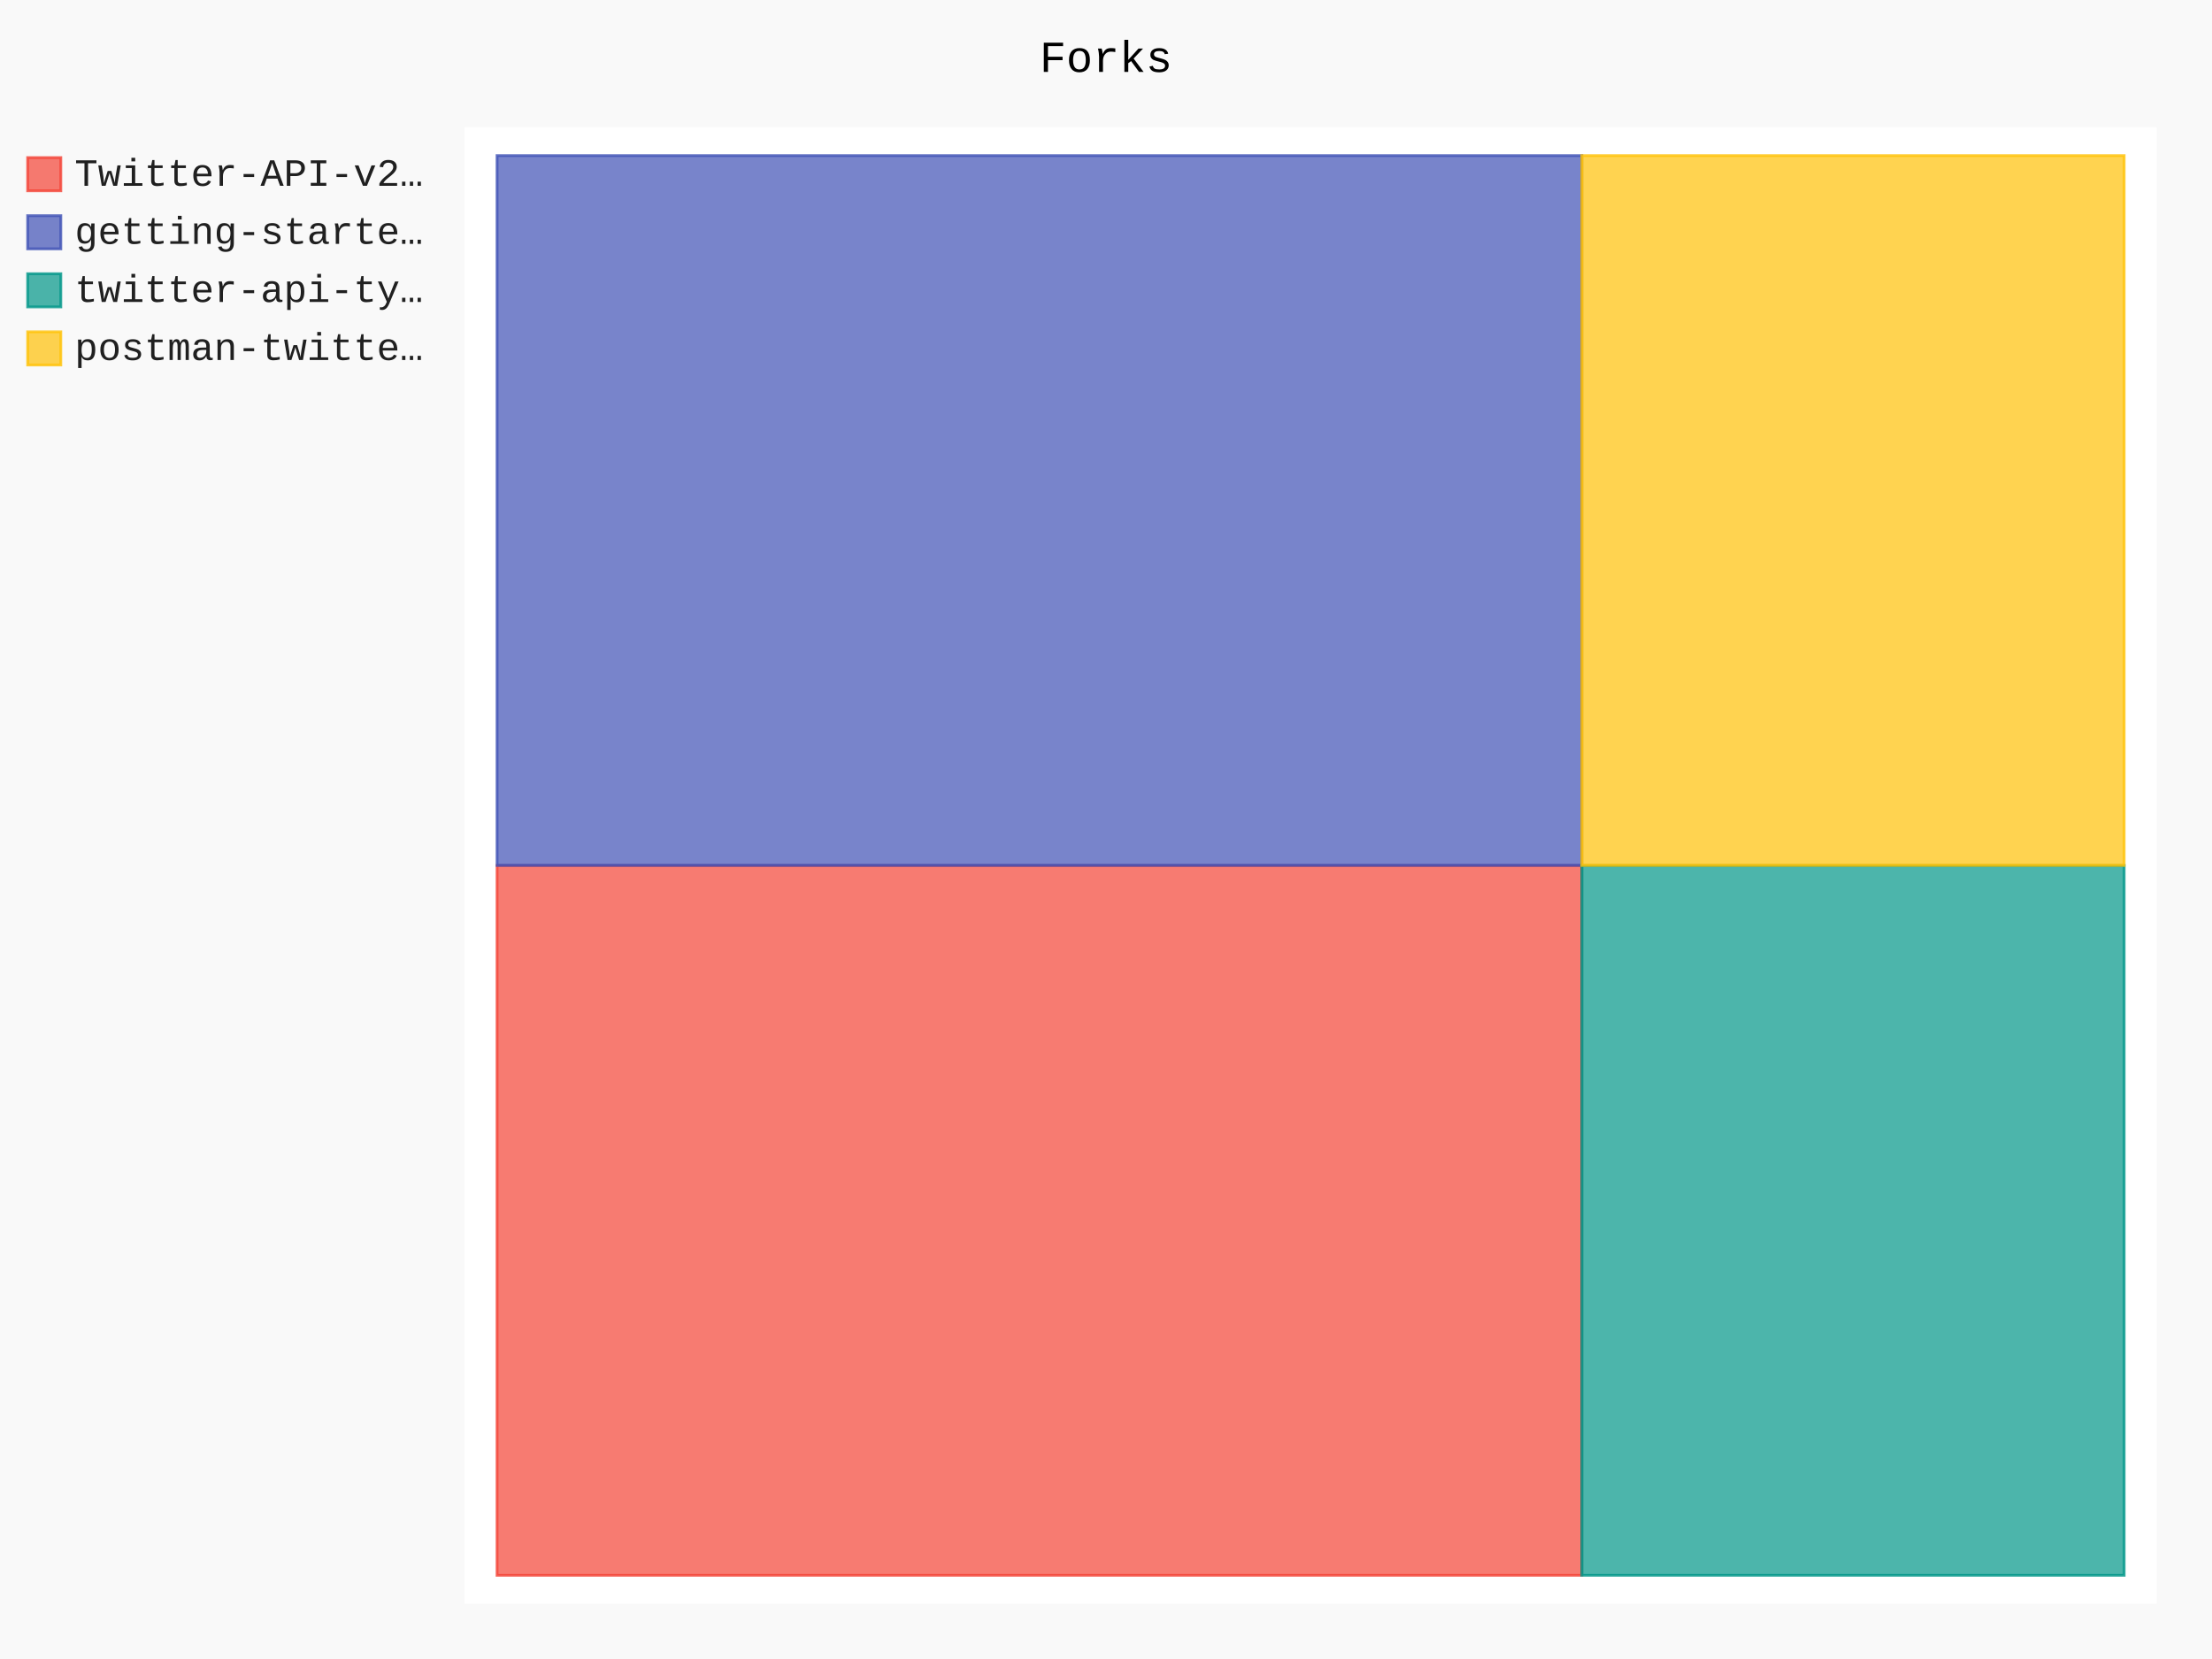
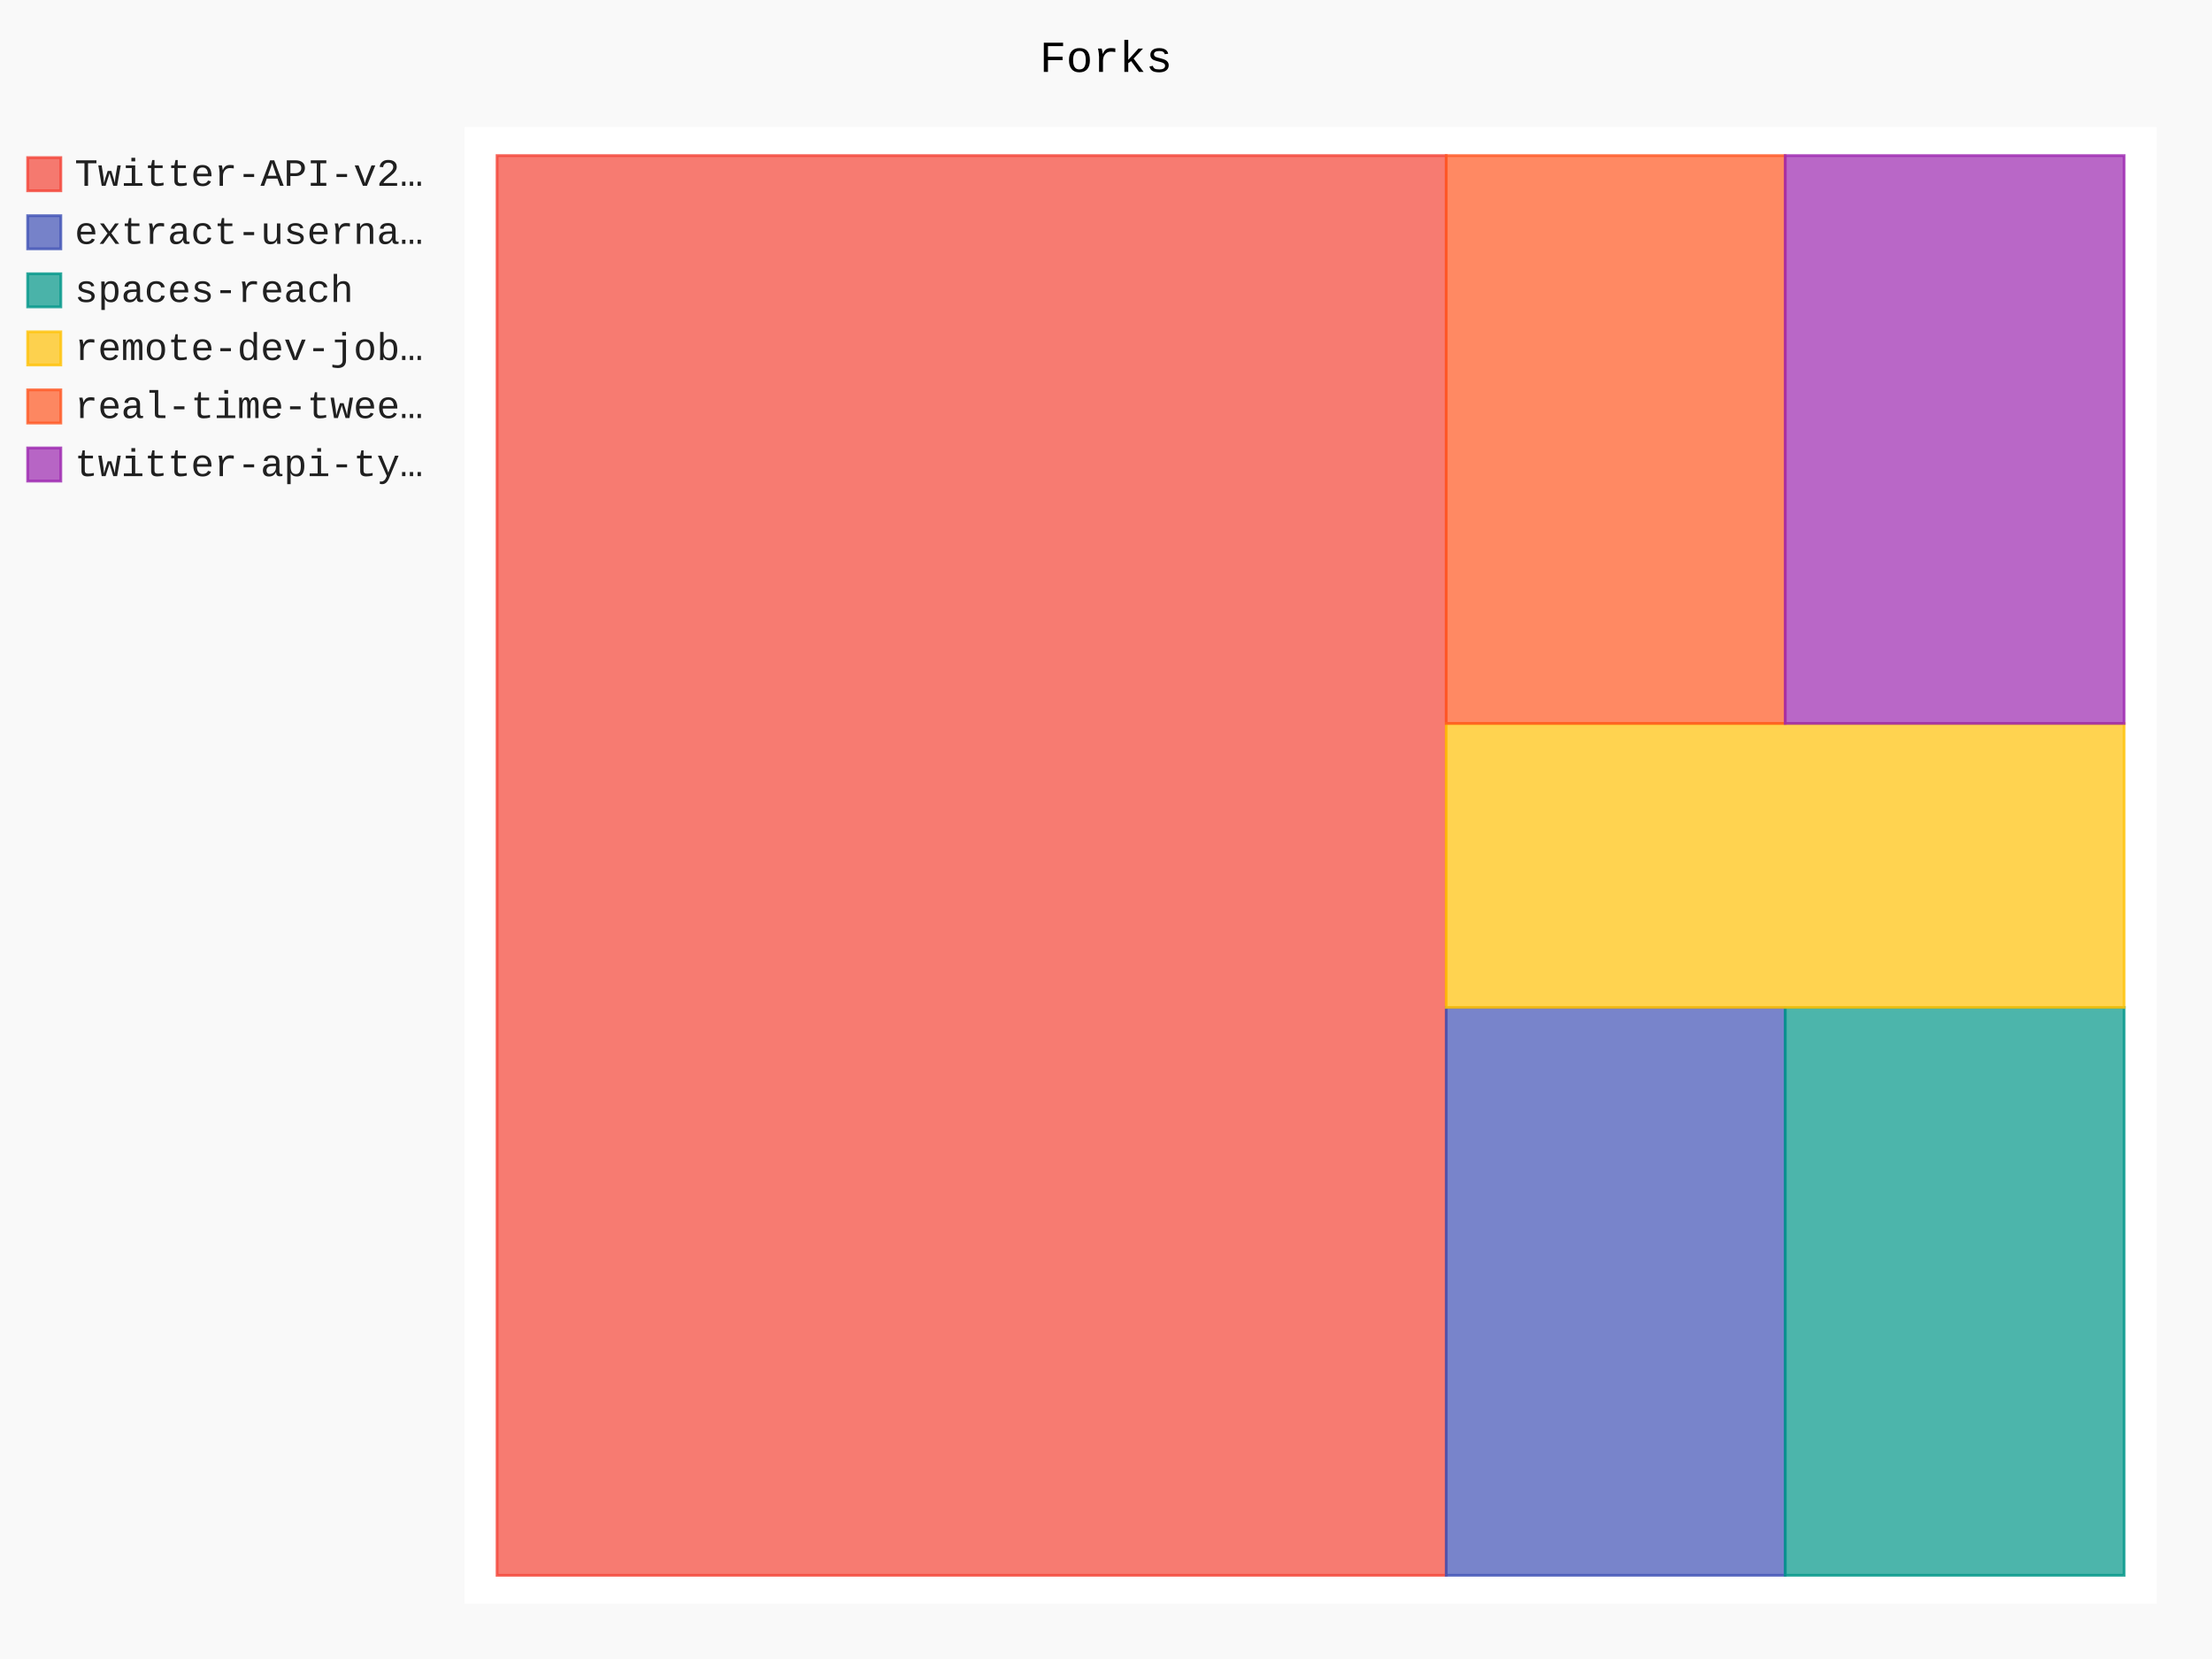
- <svg xmlns="http://www.w3.org/2000/svg" id="chart-17206df6-a477-4d55-b223-f47551fb74d2" class="pygal-chart" viewBox="0 0 800 600">
+ <svg xmlns="http://www.w3.org/2000/svg" id="chart-169dbebc-e011-43c5-95ac-f50e030b0c2a" class="pygal-chart" viewBox="0 0 800 600">
  <defs>
-     <style type="text/css">#chart-17206df6-a477-4d55-b223-f47551fb74d2{-webkit-user-select:none;-webkit-font-smoothing:antialiased;font-family:Consolas,"Liberation Mono",Menlo,Courier,monospace}#chart-17206df6-a477-4d55-b223-f47551fb74d2 .title{font-family:Consolas,"Liberation Mono",Menlo,Courier,monospace;font-size:16px}#chart-17206df6-a477-4d55-b223-f47551fb74d2 .legends .legend text{font-family:Consolas,"Liberation Mono",Menlo,Courier,monospace;font-size:14px}#chart-17206df6-a477-4d55-b223-f47551fb74d2 .axis text{font-family:Consolas,"Liberation Mono",Menlo,Courier,monospace;font-size:10px}#chart-17206df6-a477-4d55-b223-f47551fb74d2 .axis text.major{font-family:Consolas,"Liberation Mono",Menlo,Courier,monospace;font-size:10px}#chart-17206df6-a477-4d55-b223-f47551fb74d2 .text-overlay text.value{font-family:Consolas,"Liberation Mono",Menlo,Courier,monospace;font-size:16px}#chart-17206df6-a477-4d55-b223-f47551fb74d2 .text-overlay text.label{font-family:Consolas,"Liberation Mono",Menlo,Courier,monospace;font-size:10px}#chart-17206df6-a477-4d55-b223-f47551fb74d2 .tooltip{font-family:Consolas,"Liberation Mono",Menlo,Courier,monospace;font-size:14px}#chart-17206df6-a477-4d55-b223-f47551fb74d2 text.no_data{font-family:Consolas,"Liberation Mono",Menlo,Courier,monospace;font-size:64px}
- #chart-17206df6-a477-4d55-b223-f47551fb74d2{background-color:rgba(249,249,249,1)}#chart-17206df6-a477-4d55-b223-f47551fb74d2 path,#chart-17206df6-a477-4d55-b223-f47551fb74d2 line,#chart-17206df6-a477-4d55-b223-f47551fb74d2 rect,#chart-17206df6-a477-4d55-b223-f47551fb74d2 circle{-webkit-transition:150ms;-moz-transition:150ms;transition:150ms}#chart-17206df6-a477-4d55-b223-f47551fb74d2 .graph &gt; .background{fill:rgba(249,249,249,1)}#chart-17206df6-a477-4d55-b223-f47551fb74d2 .plot &gt; .background{fill:rgba(255,255,255,1)}#chart-17206df6-a477-4d55-b223-f47551fb74d2 .graph{fill:rgba(0,0,0,.87)}#chart-17206df6-a477-4d55-b223-f47551fb74d2 text.no_data{fill:rgba(0,0,0,1)}#chart-17206df6-a477-4d55-b223-f47551fb74d2 .title{fill:rgba(0,0,0,1)}#chart-17206df6-a477-4d55-b223-f47551fb74d2 .legends .legend text{fill:rgba(0,0,0,.87)}#chart-17206df6-a477-4d55-b223-f47551fb74d2 .legends .legend:hover text{fill:rgba(0,0,0,1)}#chart-17206df6-a477-4d55-b223-f47551fb74d2 .axis .line{stroke:rgba(0,0,0,1)}#chart-17206df6-a477-4d55-b223-f47551fb74d2 .axis .guide.line{stroke:rgba(0,0,0,.54)}#chart-17206df6-a477-4d55-b223-f47551fb74d2 .axis .major.line{stroke:rgba(0,0,0,.87)}#chart-17206df6-a477-4d55-b223-f47551fb74d2 .axis text.major{fill:rgba(0,0,0,1)}#chart-17206df6-a477-4d55-b223-f47551fb74d2 .axis.y .guides:hover .guide.line,#chart-17206df6-a477-4d55-b223-f47551fb74d2 .line-graph .axis.x .guides:hover .guide.line,#chart-17206df6-a477-4d55-b223-f47551fb74d2 .stackedline-graph .axis.x .guides:hover .guide.line,#chart-17206df6-a477-4d55-b223-f47551fb74d2 .xy-graph .axis.x .guides:hover .guide.line{stroke:rgba(0,0,0,1)}#chart-17206df6-a477-4d55-b223-f47551fb74d2 .axis .guides:hover text{fill:rgba(0,0,0,1)}#chart-17206df6-a477-4d55-b223-f47551fb74d2 .reactive{fill-opacity:.7;stroke-opacity:.8;stroke-width:1}#chart-17206df6-a477-4d55-b223-f47551fb74d2 .ci{stroke:rgba(0,0,0,.87)}#chart-17206df6-a477-4d55-b223-f47551fb74d2 .reactive.active,#chart-17206df6-a477-4d55-b223-f47551fb74d2 .active .reactive{fill-opacity:.8;stroke-opacity:.9;stroke-width:4}#chart-17206df6-a477-4d55-b223-f47551fb74d2 .ci .reactive.active{stroke-width:1.5}#chart-17206df6-a477-4d55-b223-f47551fb74d2 .series text{fill:rgba(0,0,0,1)}#chart-17206df6-a477-4d55-b223-f47551fb74d2 .tooltip rect{fill:rgba(255,255,255,1);stroke:rgba(0,0,0,1);-webkit-transition:opacity 150ms;-moz-transition:opacity 150ms;transition:opacity 150ms}#chart-17206df6-a477-4d55-b223-f47551fb74d2 .tooltip .label{fill:rgba(0,0,0,.87)}#chart-17206df6-a477-4d55-b223-f47551fb74d2 .tooltip .label{fill:rgba(0,0,0,.87)}#chart-17206df6-a477-4d55-b223-f47551fb74d2 .tooltip .legend{font-size:.8em;fill:rgba(0,0,0,.54)}#chart-17206df6-a477-4d55-b223-f47551fb74d2 .tooltip .x_label{font-size:.6em;fill:rgba(0,0,0,1)}#chart-17206df6-a477-4d55-b223-f47551fb74d2 .tooltip .xlink{font-size:.5em;text-decoration:underline}#chart-17206df6-a477-4d55-b223-f47551fb74d2 .tooltip .value{font-size:1.5em}#chart-17206df6-a477-4d55-b223-f47551fb74d2 .bound{font-size:.5em}#chart-17206df6-a477-4d55-b223-f47551fb74d2 .max-value{font-size:.75em;fill:rgba(0,0,0,.54)}#chart-17206df6-a477-4d55-b223-f47551fb74d2 .map-element{fill:rgba(255,255,255,1);stroke:rgba(0,0,0,.54) !important}#chart-17206df6-a477-4d55-b223-f47551fb74d2 .map-element .reactive{fill-opacity:inherit;stroke-opacity:inherit}#chart-17206df6-a477-4d55-b223-f47551fb74d2 .color-0,#chart-17206df6-a477-4d55-b223-f47551fb74d2 .color-0 a:visited{stroke:#F44336;fill:#F44336}#chart-17206df6-a477-4d55-b223-f47551fb74d2 .color-1,#chart-17206df6-a477-4d55-b223-f47551fb74d2 .color-1 a:visited{stroke:#3F51B5;fill:#3F51B5}#chart-17206df6-a477-4d55-b223-f47551fb74d2 .color-2,#chart-17206df6-a477-4d55-b223-f47551fb74d2 .color-2 a:visited{stroke:#009688;fill:#009688}#chart-17206df6-a477-4d55-b223-f47551fb74d2 .color-3,#chart-17206df6-a477-4d55-b223-f47551fb74d2 .color-3 a:visited{stroke:#FFC107;fill:#FFC107}#chart-17206df6-a477-4d55-b223-f47551fb74d2 .text-overlay .color-0 text{fill:black}#chart-17206df6-a477-4d55-b223-f47551fb74d2 .text-overlay .color-1 text{fill:black}#chart-17206df6-a477-4d55-b223-f47551fb74d2 .text-overlay .color-2 text{fill:black}#chart-17206df6-a477-4d55-b223-f47551fb74d2 .text-overlay .color-3 text{fill:black}
- #chart-17206df6-a477-4d55-b223-f47551fb74d2 text.no_data{text-anchor:middle}#chart-17206df6-a477-4d55-b223-f47551fb74d2 .guide.line{fill:none}#chart-17206df6-a477-4d55-b223-f47551fb74d2 .centered{text-anchor:middle}#chart-17206df6-a477-4d55-b223-f47551fb74d2 .title{text-anchor:middle}#chart-17206df6-a477-4d55-b223-f47551fb74d2 .legends .legend text{fill-opacity:1}#chart-17206df6-a477-4d55-b223-f47551fb74d2 .axis.x text{text-anchor:middle}#chart-17206df6-a477-4d55-b223-f47551fb74d2 .axis.x:not(.web) text[transform]{text-anchor:start}#chart-17206df6-a477-4d55-b223-f47551fb74d2 .axis.x:not(.web) text[transform].backwards{text-anchor:end}#chart-17206df6-a477-4d55-b223-f47551fb74d2 .axis.y text{text-anchor:end}#chart-17206df6-a477-4d55-b223-f47551fb74d2 .axis.y text[transform].backwards{text-anchor:start}#chart-17206df6-a477-4d55-b223-f47551fb74d2 .axis.y2 text{text-anchor:start}#chart-17206df6-a477-4d55-b223-f47551fb74d2 .axis.y2 text[transform].backwards{text-anchor:end}#chart-17206df6-a477-4d55-b223-f47551fb74d2 .axis .guide.line{stroke-dasharray:4,4;stroke:black}#chart-17206df6-a477-4d55-b223-f47551fb74d2 .axis .major.guide.line{stroke-dasharray:6,6;stroke:black}#chart-17206df6-a477-4d55-b223-f47551fb74d2 .horizontal .axis.y .guide.line,#chart-17206df6-a477-4d55-b223-f47551fb74d2 .horizontal .axis.y2 .guide.line,#chart-17206df6-a477-4d55-b223-f47551fb74d2 .vertical .axis.x .guide.line{opacity:0}#chart-17206df6-a477-4d55-b223-f47551fb74d2 .horizontal .axis.always_show .guide.line,#chart-17206df6-a477-4d55-b223-f47551fb74d2 .vertical .axis.always_show .guide.line{opacity:1 !important}#chart-17206df6-a477-4d55-b223-f47551fb74d2 .axis.y .guides:hover .guide.line,#chart-17206df6-a477-4d55-b223-f47551fb74d2 .axis.y2 .guides:hover .guide.line,#chart-17206df6-a477-4d55-b223-f47551fb74d2 .axis.x .guides:hover .guide.line{opacity:1}#chart-17206df6-a477-4d55-b223-f47551fb74d2 .axis .guides:hover text{opacity:1}#chart-17206df6-a477-4d55-b223-f47551fb74d2 .nofill{fill:none}#chart-17206df6-a477-4d55-b223-f47551fb74d2 .subtle-fill{fill-opacity:.2}#chart-17206df6-a477-4d55-b223-f47551fb74d2 .dot{stroke-width:1px;fill-opacity:1;stroke-opacity:1}#chart-17206df6-a477-4d55-b223-f47551fb74d2 .dot.active{stroke-width:5px}#chart-17206df6-a477-4d55-b223-f47551fb74d2 .dot.negative{fill:transparent}#chart-17206df6-a477-4d55-b223-f47551fb74d2 text,#chart-17206df6-a477-4d55-b223-f47551fb74d2 tspan{stroke:none !important}#chart-17206df6-a477-4d55-b223-f47551fb74d2 .series text.active{opacity:1}#chart-17206df6-a477-4d55-b223-f47551fb74d2 .tooltip rect{fill-opacity:.95;stroke-width:.5}#chart-17206df6-a477-4d55-b223-f47551fb74d2 .tooltip text{fill-opacity:1}#chart-17206df6-a477-4d55-b223-f47551fb74d2 .showable{visibility:hidden}#chart-17206df6-a477-4d55-b223-f47551fb74d2 .showable.shown{visibility:visible}#chart-17206df6-a477-4d55-b223-f47551fb74d2 .gauge-background{fill:rgba(229,229,229,1);stroke:none}#chart-17206df6-a477-4d55-b223-f47551fb74d2 .bg-lines{stroke:rgba(249,249,249,1);stroke-width:2px}</style>
+     <style type="text/css">#chart-169dbebc-e011-43c5-95ac-f50e030b0c2a{-webkit-user-select:none;-webkit-font-smoothing:antialiased;font-family:Consolas,"Liberation Mono",Menlo,Courier,monospace}#chart-169dbebc-e011-43c5-95ac-f50e030b0c2a .title{font-family:Consolas,"Liberation Mono",Menlo,Courier,monospace;font-size:16px}#chart-169dbebc-e011-43c5-95ac-f50e030b0c2a .legends .legend text{font-family:Consolas,"Liberation Mono",Menlo,Courier,monospace;font-size:14px}#chart-169dbebc-e011-43c5-95ac-f50e030b0c2a .axis text{font-family:Consolas,"Liberation Mono",Menlo,Courier,monospace;font-size:10px}#chart-169dbebc-e011-43c5-95ac-f50e030b0c2a .axis text.major{font-family:Consolas,"Liberation Mono",Menlo,Courier,monospace;font-size:10px}#chart-169dbebc-e011-43c5-95ac-f50e030b0c2a .text-overlay text.value{font-family:Consolas,"Liberation Mono",Menlo,Courier,monospace;font-size:16px}#chart-169dbebc-e011-43c5-95ac-f50e030b0c2a .text-overlay text.label{font-family:Consolas,"Liberation Mono",Menlo,Courier,monospace;font-size:10px}#chart-169dbebc-e011-43c5-95ac-f50e030b0c2a .tooltip{font-family:Consolas,"Liberation Mono",Menlo,Courier,monospace;font-size:14px}#chart-169dbebc-e011-43c5-95ac-f50e030b0c2a text.no_data{font-family:Consolas,"Liberation Mono",Menlo,Courier,monospace;font-size:64px}
+ #chart-169dbebc-e011-43c5-95ac-f50e030b0c2a{background-color:rgba(249,249,249,1)}#chart-169dbebc-e011-43c5-95ac-f50e030b0c2a path,#chart-169dbebc-e011-43c5-95ac-f50e030b0c2a line,#chart-169dbebc-e011-43c5-95ac-f50e030b0c2a rect,#chart-169dbebc-e011-43c5-95ac-f50e030b0c2a circle{-webkit-transition:150ms;-moz-transition:150ms;transition:150ms}#chart-169dbebc-e011-43c5-95ac-f50e030b0c2a .graph &gt; .background{fill:rgba(249,249,249,1)}#chart-169dbebc-e011-43c5-95ac-f50e030b0c2a .plot &gt; .background{fill:rgba(255,255,255,1)}#chart-169dbebc-e011-43c5-95ac-f50e030b0c2a .graph{fill:rgba(0,0,0,.87)}#chart-169dbebc-e011-43c5-95ac-f50e030b0c2a text.no_data{fill:rgba(0,0,0,1)}#chart-169dbebc-e011-43c5-95ac-f50e030b0c2a .title{fill:rgba(0,0,0,1)}#chart-169dbebc-e011-43c5-95ac-f50e030b0c2a .legends .legend text{fill:rgba(0,0,0,.87)}#chart-169dbebc-e011-43c5-95ac-f50e030b0c2a .legends .legend:hover text{fill:rgba(0,0,0,1)}#chart-169dbebc-e011-43c5-95ac-f50e030b0c2a .axis .line{stroke:rgba(0,0,0,1)}#chart-169dbebc-e011-43c5-95ac-f50e030b0c2a .axis .guide.line{stroke:rgba(0,0,0,.54)}#chart-169dbebc-e011-43c5-95ac-f50e030b0c2a .axis .major.line{stroke:rgba(0,0,0,.87)}#chart-169dbebc-e011-43c5-95ac-f50e030b0c2a .axis text.major{fill:rgba(0,0,0,1)}#chart-169dbebc-e011-43c5-95ac-f50e030b0c2a .axis.y .guides:hover .guide.line,#chart-169dbebc-e011-43c5-95ac-f50e030b0c2a .line-graph .axis.x .guides:hover .guide.line,#chart-169dbebc-e011-43c5-95ac-f50e030b0c2a .stackedline-graph .axis.x .guides:hover .guide.line,#chart-169dbebc-e011-43c5-95ac-f50e030b0c2a .xy-graph .axis.x .guides:hover .guide.line{stroke:rgba(0,0,0,1)}#chart-169dbebc-e011-43c5-95ac-f50e030b0c2a .axis .guides:hover text{fill:rgba(0,0,0,1)}#chart-169dbebc-e011-43c5-95ac-f50e030b0c2a .reactive{fill-opacity:.7;stroke-opacity:.8;stroke-width:1}#chart-169dbebc-e011-43c5-95ac-f50e030b0c2a .ci{stroke:rgba(0,0,0,.87)}#chart-169dbebc-e011-43c5-95ac-f50e030b0c2a .reactive.active,#chart-169dbebc-e011-43c5-95ac-f50e030b0c2a .active .reactive{fill-opacity:.8;stroke-opacity:.9;stroke-width:4}#chart-169dbebc-e011-43c5-95ac-f50e030b0c2a .ci .reactive.active{stroke-width:1.5}#chart-169dbebc-e011-43c5-95ac-f50e030b0c2a .series text{fill:rgba(0,0,0,1)}#chart-169dbebc-e011-43c5-95ac-f50e030b0c2a .tooltip rect{fill:rgba(255,255,255,1);stroke:rgba(0,0,0,1);-webkit-transition:opacity 150ms;-moz-transition:opacity 150ms;transition:opacity 150ms}#chart-169dbebc-e011-43c5-95ac-f50e030b0c2a .tooltip .label{fill:rgba(0,0,0,.87)}#chart-169dbebc-e011-43c5-95ac-f50e030b0c2a .tooltip .label{fill:rgba(0,0,0,.87)}#chart-169dbebc-e011-43c5-95ac-f50e030b0c2a .tooltip .legend{font-size:.8em;fill:rgba(0,0,0,.54)}#chart-169dbebc-e011-43c5-95ac-f50e030b0c2a .tooltip .x_label{font-size:.6em;fill:rgba(0,0,0,1)}#chart-169dbebc-e011-43c5-95ac-f50e030b0c2a .tooltip .xlink{font-size:.5em;text-decoration:underline}#chart-169dbebc-e011-43c5-95ac-f50e030b0c2a .tooltip .value{font-size:1.5em}#chart-169dbebc-e011-43c5-95ac-f50e030b0c2a .bound{font-size:.5em}#chart-169dbebc-e011-43c5-95ac-f50e030b0c2a .max-value{font-size:.75em;fill:rgba(0,0,0,.54)}#chart-169dbebc-e011-43c5-95ac-f50e030b0c2a .map-element{fill:rgba(255,255,255,1);stroke:rgba(0,0,0,.54) !important}#chart-169dbebc-e011-43c5-95ac-f50e030b0c2a .map-element .reactive{fill-opacity:inherit;stroke-opacity:inherit}#chart-169dbebc-e011-43c5-95ac-f50e030b0c2a .color-0,#chart-169dbebc-e011-43c5-95ac-f50e030b0c2a .color-0 a:visited{stroke:#F44336;fill:#F44336}#chart-169dbebc-e011-43c5-95ac-f50e030b0c2a .color-1,#chart-169dbebc-e011-43c5-95ac-f50e030b0c2a .color-1 a:visited{stroke:#3F51B5;fill:#3F51B5}#chart-169dbebc-e011-43c5-95ac-f50e030b0c2a .color-2,#chart-169dbebc-e011-43c5-95ac-f50e030b0c2a .color-2 a:visited{stroke:#009688;fill:#009688}#chart-169dbebc-e011-43c5-95ac-f50e030b0c2a .color-3,#chart-169dbebc-e011-43c5-95ac-f50e030b0c2a .color-3 a:visited{stroke:#FFC107;fill:#FFC107}#chart-169dbebc-e011-43c5-95ac-f50e030b0c2a .color-4,#chart-169dbebc-e011-43c5-95ac-f50e030b0c2a .color-4 a:visited{stroke:#FF5722;fill:#FF5722}#chart-169dbebc-e011-43c5-95ac-f50e030b0c2a .color-5,#chart-169dbebc-e011-43c5-95ac-f50e030b0c2a .color-5 a:visited{stroke:#9C27B0;fill:#9C27B0}#chart-169dbebc-e011-43c5-95ac-f50e030b0c2a .text-overlay .color-0 text{fill:black}#chart-169dbebc-e011-43c5-95ac-f50e030b0c2a .text-overlay .color-1 text{fill:black}#chart-169dbebc-e011-43c5-95ac-f50e030b0c2a .text-overlay .color-2 text{fill:black}#chart-169dbebc-e011-43c5-95ac-f50e030b0c2a .text-overlay .color-3 text{fill:black}#chart-169dbebc-e011-43c5-95ac-f50e030b0c2a .text-overlay .color-4 text{fill:black}#chart-169dbebc-e011-43c5-95ac-f50e030b0c2a .text-overlay .color-5 text{fill:black}
+ #chart-169dbebc-e011-43c5-95ac-f50e030b0c2a text.no_data{text-anchor:middle}#chart-169dbebc-e011-43c5-95ac-f50e030b0c2a .guide.line{fill:none}#chart-169dbebc-e011-43c5-95ac-f50e030b0c2a .centered{text-anchor:middle}#chart-169dbebc-e011-43c5-95ac-f50e030b0c2a .title{text-anchor:middle}#chart-169dbebc-e011-43c5-95ac-f50e030b0c2a .legends .legend text{fill-opacity:1}#chart-169dbebc-e011-43c5-95ac-f50e030b0c2a .axis.x text{text-anchor:middle}#chart-169dbebc-e011-43c5-95ac-f50e030b0c2a .axis.x:not(.web) text[transform]{text-anchor:start}#chart-169dbebc-e011-43c5-95ac-f50e030b0c2a .axis.x:not(.web) text[transform].backwards{text-anchor:end}#chart-169dbebc-e011-43c5-95ac-f50e030b0c2a .axis.y text{text-anchor:end}#chart-169dbebc-e011-43c5-95ac-f50e030b0c2a .axis.y text[transform].backwards{text-anchor:start}#chart-169dbebc-e011-43c5-95ac-f50e030b0c2a .axis.y2 text{text-anchor:start}#chart-169dbebc-e011-43c5-95ac-f50e030b0c2a .axis.y2 text[transform].backwards{text-anchor:end}#chart-169dbebc-e011-43c5-95ac-f50e030b0c2a .axis .guide.line{stroke-dasharray:4,4;stroke:black}#chart-169dbebc-e011-43c5-95ac-f50e030b0c2a .axis .major.guide.line{stroke-dasharray:6,6;stroke:black}#chart-169dbebc-e011-43c5-95ac-f50e030b0c2a .horizontal .axis.y .guide.line,#chart-169dbebc-e011-43c5-95ac-f50e030b0c2a .horizontal .axis.y2 .guide.line,#chart-169dbebc-e011-43c5-95ac-f50e030b0c2a .vertical .axis.x .guide.line{opacity:0}#chart-169dbebc-e011-43c5-95ac-f50e030b0c2a .horizontal .axis.always_show .guide.line,#chart-169dbebc-e011-43c5-95ac-f50e030b0c2a .vertical .axis.always_show .guide.line{opacity:1 !important}#chart-169dbebc-e011-43c5-95ac-f50e030b0c2a .axis.y .guides:hover .guide.line,#chart-169dbebc-e011-43c5-95ac-f50e030b0c2a .axis.y2 .guides:hover .guide.line,#chart-169dbebc-e011-43c5-95ac-f50e030b0c2a .axis.x .guides:hover .guide.line{opacity:1}#chart-169dbebc-e011-43c5-95ac-f50e030b0c2a .axis .guides:hover text{opacity:1}#chart-169dbebc-e011-43c5-95ac-f50e030b0c2a .nofill{fill:none}#chart-169dbebc-e011-43c5-95ac-f50e030b0c2a .subtle-fill{fill-opacity:.2}#chart-169dbebc-e011-43c5-95ac-f50e030b0c2a .dot{stroke-width:1px;fill-opacity:1;stroke-opacity:1}#chart-169dbebc-e011-43c5-95ac-f50e030b0c2a .dot.active{stroke-width:5px}#chart-169dbebc-e011-43c5-95ac-f50e030b0c2a .dot.negative{fill:transparent}#chart-169dbebc-e011-43c5-95ac-f50e030b0c2a text,#chart-169dbebc-e011-43c5-95ac-f50e030b0c2a tspan{stroke:none !important}#chart-169dbebc-e011-43c5-95ac-f50e030b0c2a .series text.active{opacity:1}#chart-169dbebc-e011-43c5-95ac-f50e030b0c2a .tooltip rect{fill-opacity:.95;stroke-width:.5}#chart-169dbebc-e011-43c5-95ac-f50e030b0c2a .tooltip text{fill-opacity:1}#chart-169dbebc-e011-43c5-95ac-f50e030b0c2a .showable{visibility:hidden}#chart-169dbebc-e011-43c5-95ac-f50e030b0c2a .showable.shown{visibility:visible}#chart-169dbebc-e011-43c5-95ac-f50e030b0c2a .gauge-background{fill:rgba(229,229,229,1);stroke:none}#chart-169dbebc-e011-43c5-95ac-f50e030b0c2a .bg-lines{stroke:rgba(249,249,249,1);stroke-width:2px}</style>
  </defs>
  <g class="graph treemap-graph vertical">
    <rect x="0" y="0" width="800" height="600" class="background" />
    <g transform="translate(168, 46)" class="plot">
      <rect x="0" y="0" width="612.0" height="534" class="background" />
      <g class="series serie-0 color-0">
        <g class="rects">
          <g class="rect">
-             <rect x="11.769" y="267" width="392.308" height="256.731" class="rect reactive tooltip-trigger" />
+             <rect x="11.769" y="10.269" width="343.269" height="513.462" class="rect reactive tooltip-trigger" />
          </g>
        </g>
      </g>
      <g class="series serie-1 color-1">
        <g class="rects">
          <g class="rect">
-             <rect x="11.769" y="10.269" width="392.308" height="256.731" class="rect reactive tooltip-trigger" />
+             <rect x="355.038" y="318.346" width="122.596" height="205.385" class="rect reactive tooltip-trigger" />
          </g>
        </g>
      </g>
      <g class="series serie-2 color-2">
        <g class="rects">
          <g class="rect">
-             <rect x="404.077" y="267" width="196.154" height="256.731" class="rect reactive tooltip-trigger" />
+             <rect x="477.635" y="318.346" width="122.596" height="205.385" class="rect reactive tooltip-trigger" />
          </g>
        </g>
      </g>
      <g class="series serie-3 color-3">
        <g class="rects">
          <g class="rect">
-             <rect x="404.077" y="10.269" width="196.154" height="256.731" class="rect reactive tooltip-trigger" />
+             <rect x="355.038" y="215.654" width="245.192" height="102.692" class="rect reactive tooltip-trigger" />
+           </g>
+         </g>
+       </g>
+       <g class="series serie-4 color-4">
+         <g class="rects">
+           <g class="rect">
+             <rect x="355.038" y="10.269" width="122.596" height="205.385" class="rect reactive tooltip-trigger" />
+           </g>
+         </g>
+       </g>
+       <g class="series serie-5 color-5">
+         <g class="rects">
+           <g class="rect">
+             <rect x="477.635" y="10.269" width="122.596" height="205.385" class="rect reactive tooltip-trigger" />
          </g>
        </g>
      </g>
    </g>
    <g class="titles">
      <text x="400.0" y="26" class="title plot_title">Forks</text>
    </g>
    <g transform="translate(168, 46)" class="plot overlay">
      <g class="series serie-0 color-0" />
      <g class="series serie-1 color-1" />
      <g class="series serie-2 color-2" />
      <g class="series serie-3 color-3" />
+       <g class="series serie-4 color-4" />
+       <g class="series serie-5 color-5" />
    </g>
    <g transform="translate(168, 46)" class="plot text-overlay">
      <g class="series serie-0 color-0" />
      <g class="series serie-1 color-1" />
      <g class="series serie-2 color-2" />
      <g class="series serie-3 color-3" />
+       <g class="series serie-4 color-4" />
+       <g class="series serie-5 color-5" />
    </g>
    <g transform="translate(168, 46)" class="plot tooltip-overlay">
      <g transform="translate(0 0)" style="opacity: 0" class="tooltip">
        <rect rx="0" ry="0" width="0" height="0" class="tooltip-box" />
        <g class="text" />
      </g>
    </g>
    <g transform="translate(10, 56)" class="legends">
      <g id="activate-serie-0" class="legend reactive activate-serie">
        <rect x="0.0" y="1.0" width="12" height="12" class="color-0 reactive" />
        <text x="17.0" y="11.2">Twitter-API-v2…</text>
      </g>
      <g id="activate-serie-1" class="legend reactive activate-serie">
        <rect x="0.0" y="22.0" width="12" height="12" class="color-1 reactive" />
-         <text x="17.0" y="32.2">getting-starte…</text>
+         <text x="17.0" y="32.2">extract-userna…</text>
      </g>
      <g id="activate-serie-2" class="legend reactive activate-serie">
        <rect x="0.0" y="43.0" width="12" height="12" class="color-2 reactive" />
-         <text x="17.0" y="53.2">twitter-api-ty…</text>
+         <text x="17.0" y="53.2">spaces-reach</text>
      </g>
      <g id="activate-serie-3" class="legend reactive activate-serie">
        <rect x="0.0" y="64.0" width="12" height="12" class="color-3 reactive" />
-         <text x="17.0" y="74.2">postman-twitte…</text>
+         <text x="17.0" y="74.2">remote-dev-job…</text>
+       </g>
+       <g id="activate-serie-4" class="legend reactive activate-serie">
+         <rect x="0.0" y="85.0" width="12" height="12" class="color-4 reactive" />
+         <text x="17.0" y="95.2">real-time-twee…</text>
+       </g>
+       <g id="activate-serie-5" class="legend reactive activate-serie">
+         <rect x="0.0" y="106.0" width="12" height="12" class="color-5 reactive" />
+         <text x="17.0" y="116.2">twitter-api-ty…</text>
      </g>
    </g>
    <g transform="translate(790, 56)" class="legends" />
  </g>
</svg>
